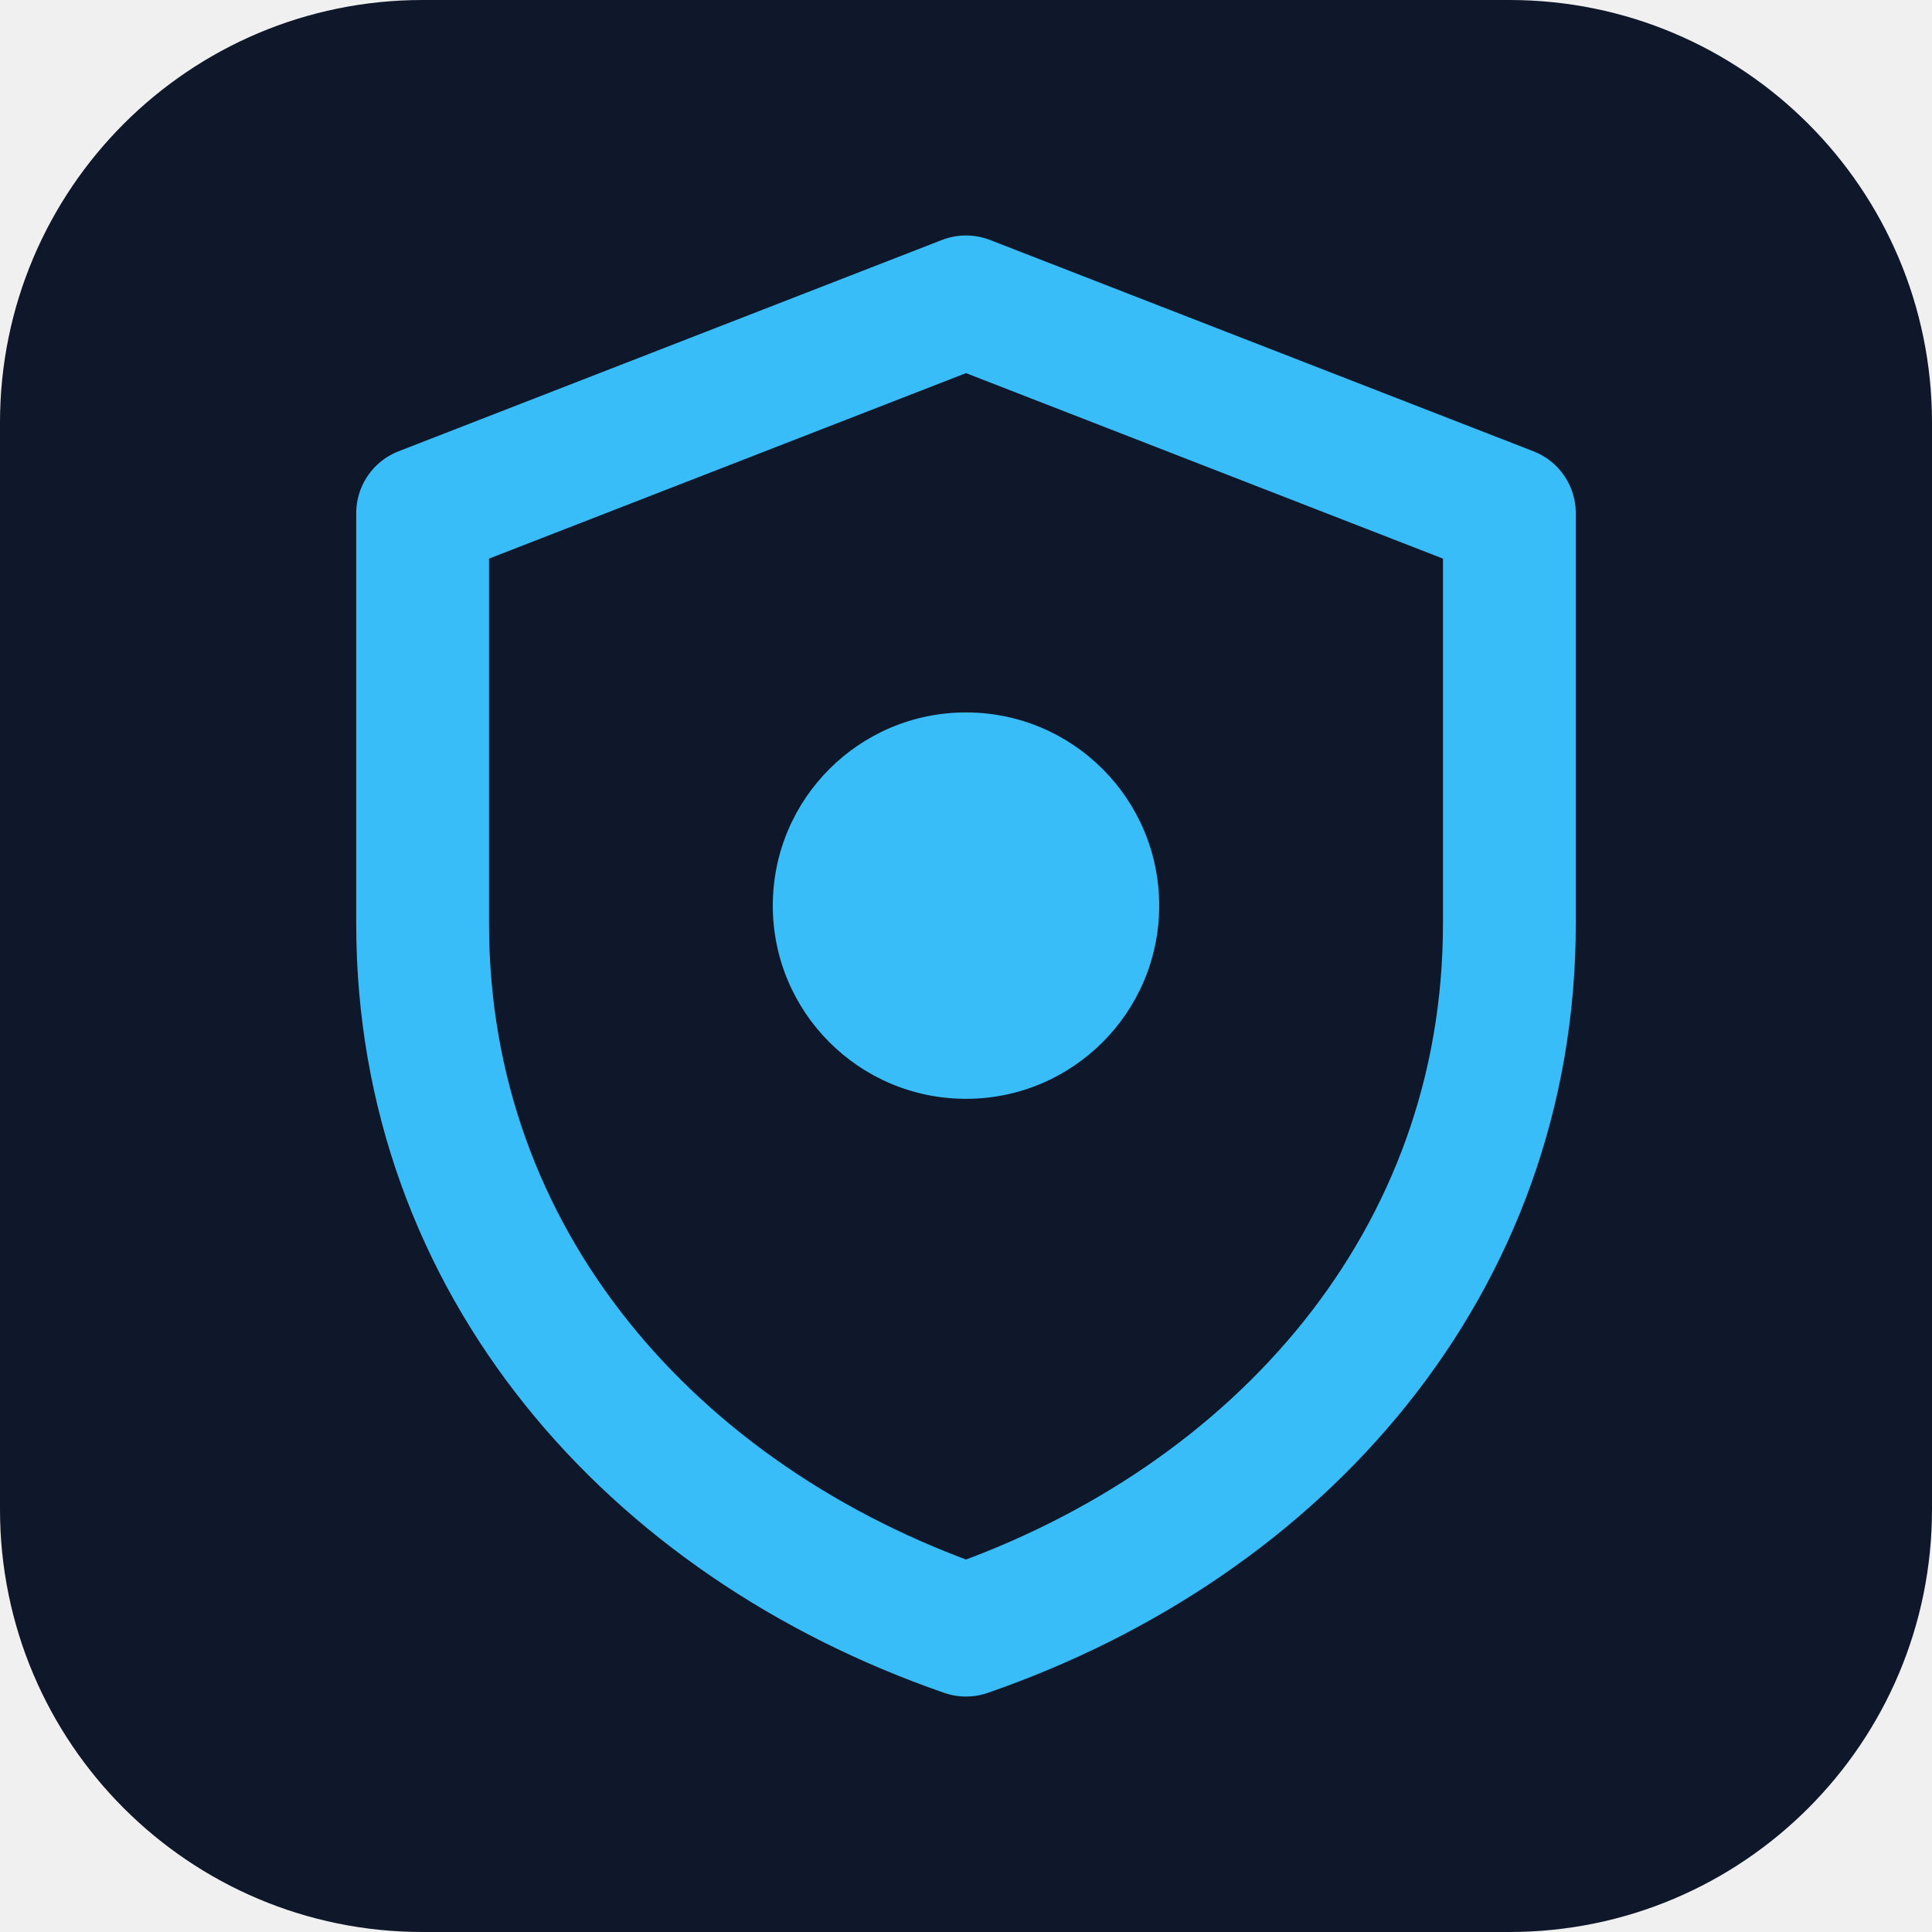
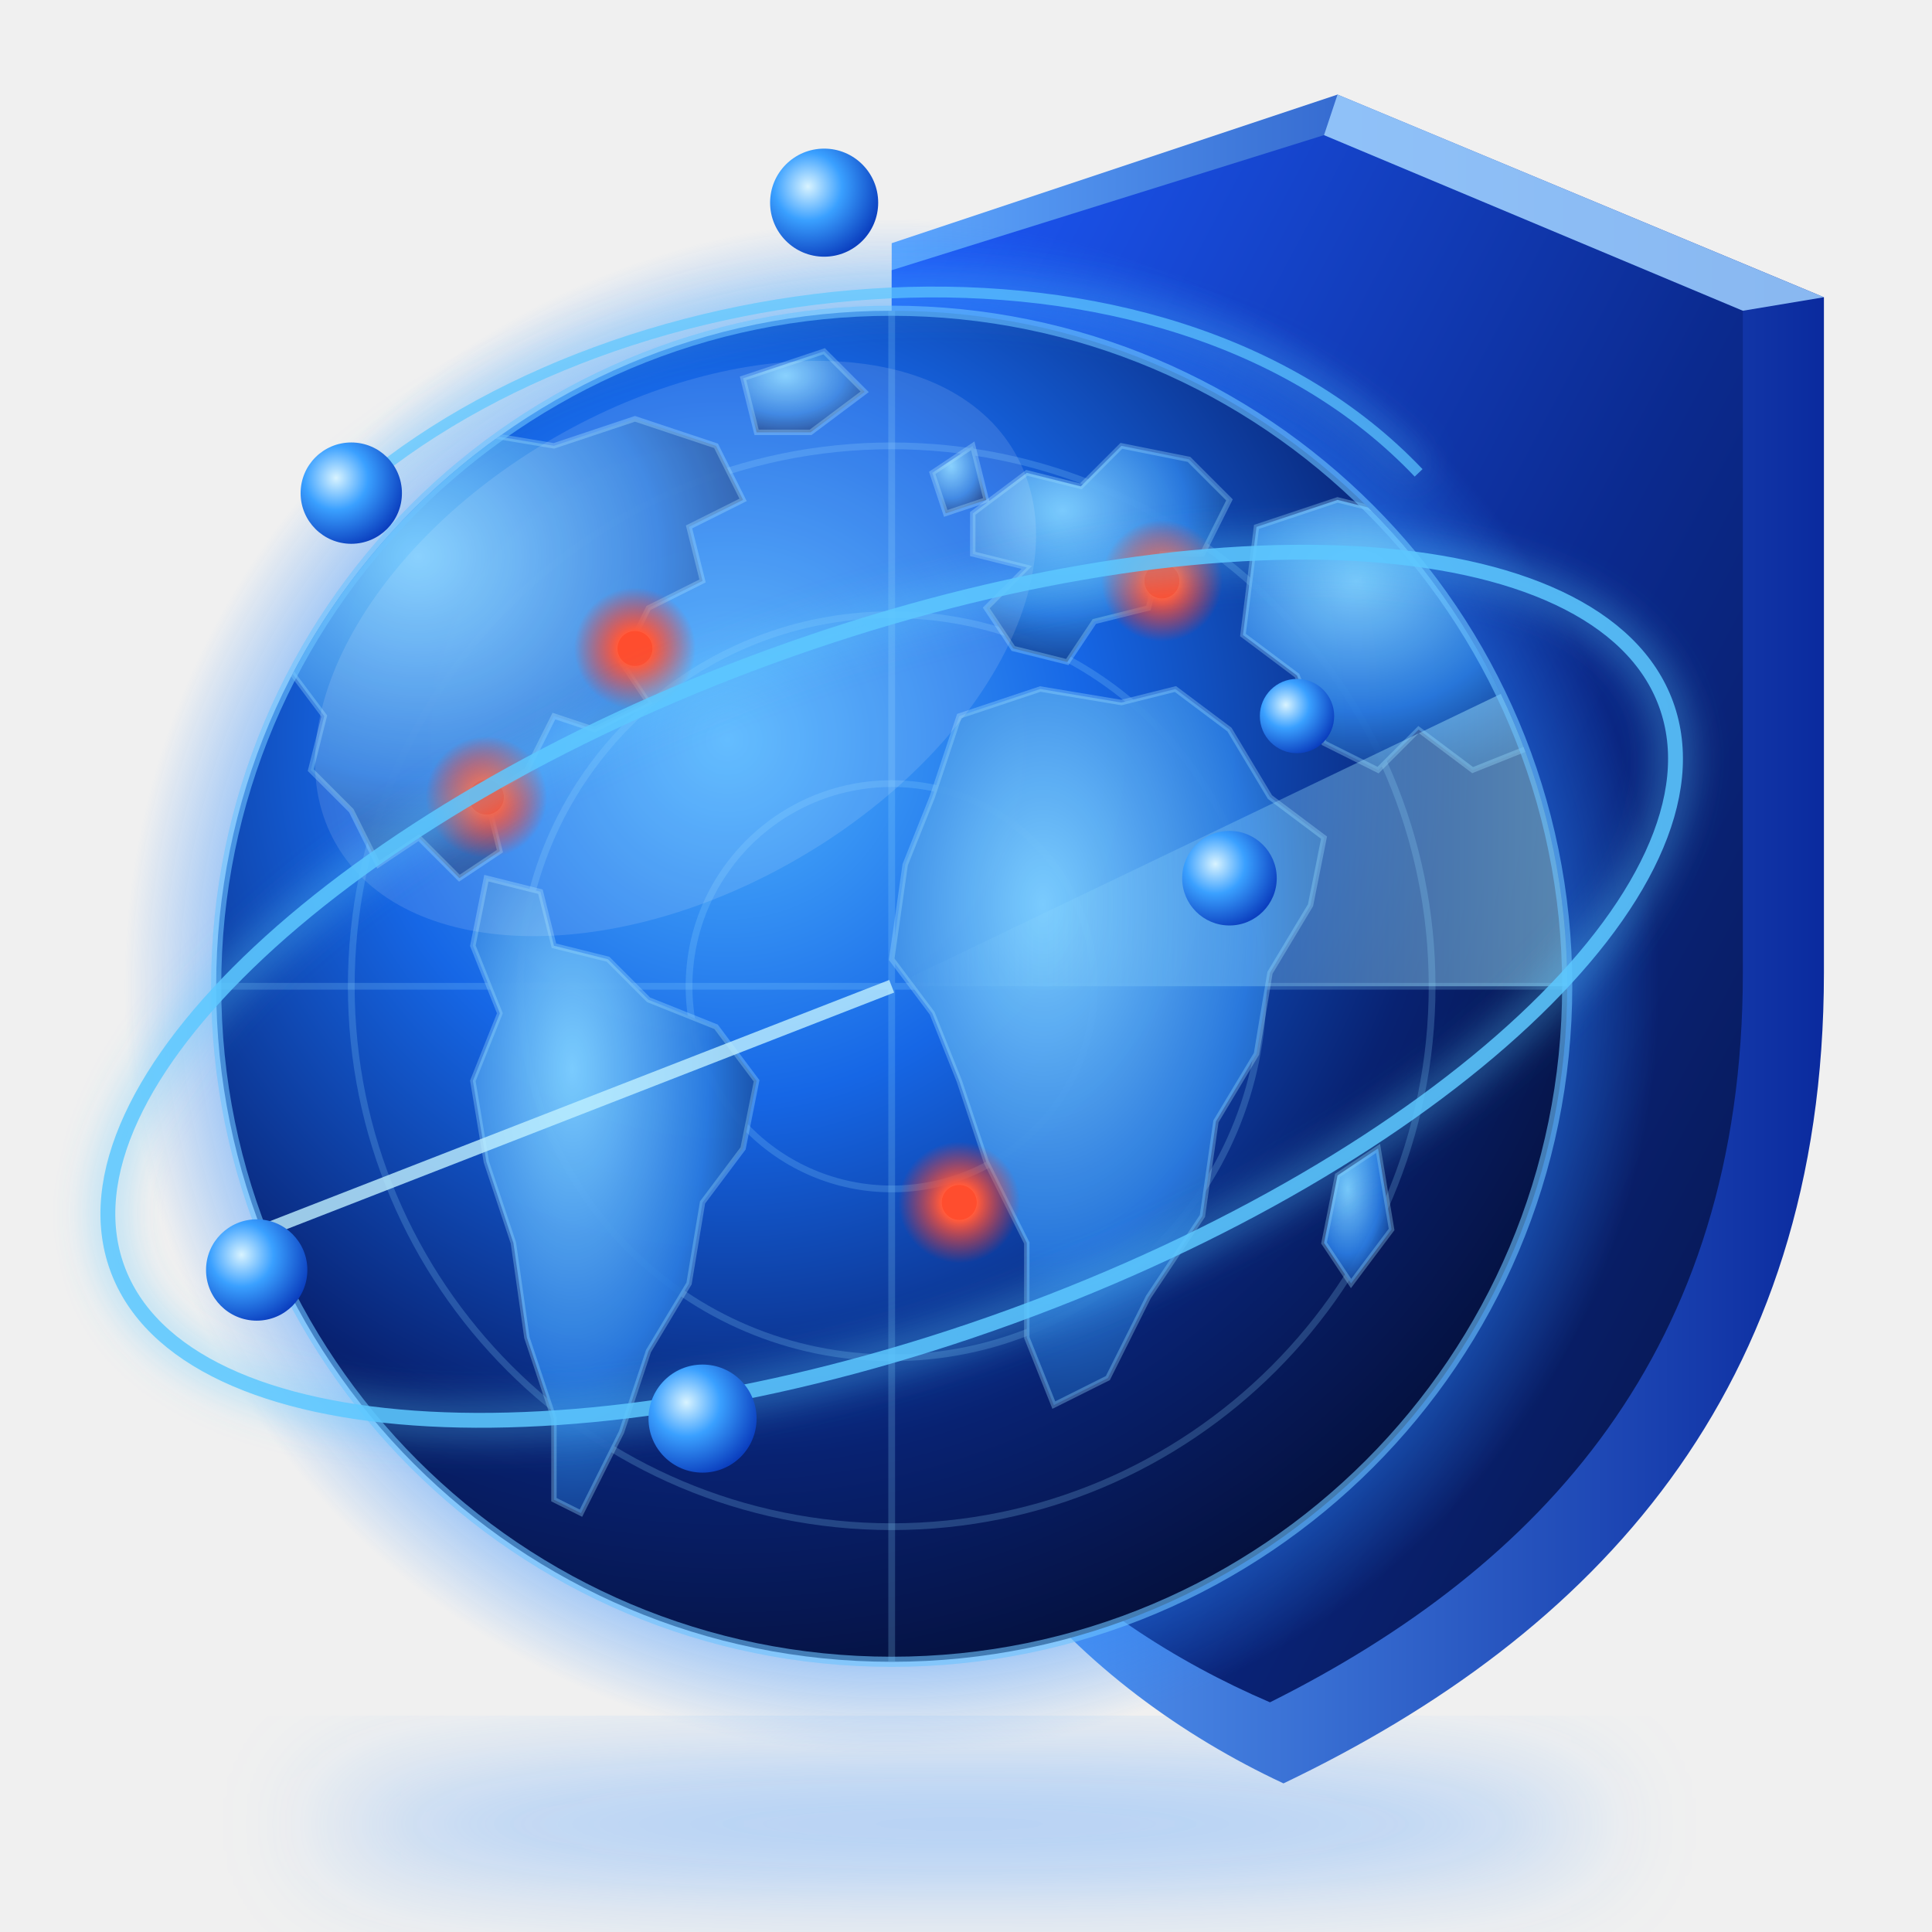
- <svg xmlns="http://www.w3.org/2000/svg" viewBox="0 0 32 32">
-   <rect width="32" height="32" rx="7" fill="#0f172a" />
-   <path d="M16 5l9 3.5v6.8c0 5.6-3.8 9.9-9 11.7-5.2-1.8-9-6.1-9-11.7V8.5L16 5z" fill="none" stroke="#38bdf8" stroke-width="2.2" stroke-linejoin="round" />
-   <circle cx="16" cy="15" r="3.2" fill="#38bdf8" />
+ <svg xmlns="http://www.w3.org/2000/svg" viewBox="18 22 286 286" role="img" aria-labelledby="t">
+   <defs>
+     <linearGradient id="shieldFace" x1="0" y1="0" x2="1" y2="1">
+       <stop offset="0" stop-color="#1e5bff" />
+       <stop offset="0.55" stop-color="#0b2a8f" />
+       <stop offset="1" stop-color="#06123f" />
+     </linearGradient>
+     <linearGradient id="shieldEdge" x1="0" y1="0" x2="1" y2="0">
+       <stop offset="0" stop-color="#5fa8ff" />
+       <stop offset="1" stop-color="#0a2a9e" />
+     </linearGradient>
+     <radialGradient id="globe" cx="0.38" cy="0.32" r="0.75">
+       <stop offset="0" stop-color="#4fb4ff" />
+       <stop offset="0.35" stop-color="#1667e6" />
+       <stop offset="0.7" stop-color="#082272" />
+       <stop offset="1" stop-color="#040d33" />
+     </radialGradient>
+     <radialGradient id="land" cx="0.35" cy="0.3" r="0.8">
+       <stop offset="0" stop-color="#7fd0ff" />
+       <stop offset="0.6" stop-color="#2a7be0" />
+       <stop offset="1" stop-color="#0b2f7a" />
+     </radialGradient>
+     <radialGradient id="halo" cx="0.5" cy="0.5" r="0.5">
+       <stop offset="0.7" stop-color="#2d8cff" stop-opacity="0" />
+       <stop offset="0.86" stop-color="#2d8cff" stop-opacity="0.45" />
+       <stop offset="1" stop-color="#2d8cff" stop-opacity="0" />
+     </radialGradient>
+     <linearGradient id="sweep" x1="0" y1="0" x2="1" y2="0">
+       <stop offset="0" stop-color="#9fe6ff" stop-opacity="0" />
+       <stop offset="1" stop-color="#9fe6ff" stop-opacity="0.55" />
+     </linearGradient>
+     <radialGradient id="node" cx="0.35" cy="0.35" r="0.7">
+       <stop offset="0" stop-color="#d8f3ff" />
+       <stop offset="0.45" stop-color="#3aa0ff" />
+       <stop offset="1" stop-color="#0b3fbf" />
+     </radialGradient>
+     <radialGradient id="alert" cx="0.5" cy="0.5" r="0.5">
+       <stop offset="0" stop-color="#fff1e0" />
+       <stop offset="0.3" stop-color="#ff5a3c" />
+       <stop offset="1" stop-color="#ff2a1a" stop-opacity="0" />
+     </radialGradient>
+     <linearGradient id="vault" x1="0" y1="0" x2="1" y2="1">
+       <stop offset="0" stop-color="#22d3ff" />
+       <stop offset="0.5" stop-color="#1a8cff" />
+       <stop offset="1" stop-color="#1446e8" />
+     </linearGradient>
+     <filter id="glow" x="-50%" y="-50%" width="200%" height="200%">
+       <feGaussianBlur stdDeviation="3" result="b" />
+       <feMerge>
+         <feMergeNode in="b" />
+         <feMergeNode in="SourceGraphic" />
+       </feMerge>
+     </filter>
+     <filter id="softShadow" x="-30%" y="-30%" width="160%" height="160%">
+       <feGaussianBlur stdDeviation="8" />
+     </filter>
+     <clipPath id="globeClip">
+       <circle cx="150" cy="168" r="100" />
+     </clipPath>
+   </defs>
+   <ellipse cx="160" cy="292" rx="95" ry="10" fill="#2d8cff" opacity="0.35" filter="url(#softShadow)" />
+   <g>
+     <path d="M150 58 L216 36 L288 66 L288 166 C288 228 254 264 208 286 C178 272 150 244 150 204 Z" fill="url(#shieldEdge)" />
+     <path d="M150 62 L214 42 L276 68 L276 166 C276 222 246 254 206 274 C178 262 150 238 150 204 Z" fill="url(#shieldFace)" />
+     <path d="M214 42 L216 36 L288 66 L276 68 Z" fill="#9fd0ff" opacity="0.85" />
+   </g>
+   <circle cx="150" cy="168" r="114" fill="url(#halo)" />
+   <circle cx="150" cy="168" r="100" fill="url(#globe)" />
+   <g clip-path="url(#globeClip)">
+     <g fill="none" stroke="#8fd8ff" stroke-opacity="0.22" stroke-width="1">
+       <circle cx="150" cy="168" r="30" />
+       <circle cx="150" cy="168" r="55" />
+       <circle cx="150" cy="168" r="80" />
+       <path d="M150 68 V268 M50 168 H250" />
+     </g>
+     <g fill="url(#land)" opacity="0.95" stroke="#9fe0ff" stroke-opacity="0.35" stroke-width="0.8">
+       <path d="M58 104 L66 96 L80 92 L88 86 L100 88 L112 84 L124 88 L128 96 L120 100 L122 108 L114 112 L110 120 L114 126 L106 130 L100 128 L96 136 L90 140 L92 148 L86 152 L80 146 L74 150 L70 142 L64 136 L66 128 L60 120 L54 114 Z" />
+       <path d="M128 78 L140 74 L146 80 L138 86 L130 86 Z" />
+       <path d="M90 152 L98 154 L100 162 L108 164 L114 170 L124 174 L130 182 L128 192 L122 200 L120 212 L114 222 L110 234 L104 246 L100 244 L100 232 L96 220 L94 206 L90 194 L88 182 L92 172 L88 162 Z" />
+       <path d="M162 98 L170 92 L178 94 L184 88 L194 90 L200 96 L196 104 L190 104 L188 112 L180 114 L176 120 L168 118 L164 112 L170 106 L162 104 Z" />
+       <path d="M156 92 L162 88 L164 96 L158 98 Z" />
+       <path d="M160 128 L172 124 L184 126 L192 124 L200 130 L206 140 L214 146 L212 156 L206 166 L204 178 L198 188 L196 202 L188 214 L182 226 L174 230 L170 220 L170 206 L164 194 L160 182 L156 172 L150 164 L152 150 L156 140 Z" />
+       <path d="M216 196 L222 192 L224 204 L218 212 L214 206 Z" />
+       <path d="M204 100 L216 96 L232 100 L244 108 L250 120 L246 132 L236 136 L228 130 L222 136 L214 132 L210 122 L202 116 Z" />
+     </g>
+     <path d="M150 168 L250 120 A100 100 0 0 1 250 168 Z" fill="url(#sweep)" />
+     <path d="M150 168 L55 205" stroke="#bff0ff" stroke-width="2" stroke-opacity="0.8" />
+     <ellipse cx="118" cy="118" rx="58" ry="36" fill="#ffffff" opacity="0.12" transform="rotate(-30 118 118)" />
+   </g>
+   <circle cx="150" cy="168" r="100" fill="none" stroke="#6cc3ff" stroke-opacity="0.6" stroke-width="1.5" />
+   <g>
+     <circle cx="90" cy="140" r="9" fill="url(#alert)" />
+     <circle cx="90" cy="140" r="2.6" fill="#ff4d2e" />
+     <circle cx="112" cy="118" r="9" fill="url(#alert)" />
+     <circle cx="112" cy="118" r="2.6" fill="#ff4d2e" />
+     <circle cx="190" cy="108" r="9" fill="url(#alert)" />
+     <circle cx="190" cy="108" r="2.6" fill="#ff4d2e" />
+     <circle cx="160" cy="200" r="9" fill="url(#alert)" />
+     <circle cx="160" cy="200" r="2.6" fill="#ff4d2e" />
+   </g>
+   <g filter="url(#glow)">
+     <ellipse cx="150" cy="168" rx="122" ry="52" fill="none" stroke="#5cc8ff" stroke-width="2.2" stroke-opacity="0.85" transform="rotate(-20 150 168)" />
+     <path d="M70 95 C110 60 190 52 228 92" fill="none" stroke="#5cc8ff" stroke-width="1.6" stroke-opacity="0.7" />
+   </g>
+   <g>
+     <circle cx="140" cy="52" r="8" fill="url(#node)" />
+     <circle cx="70" cy="95" r="7.5" fill="url(#node)" />
+     <circle cx="56" cy="210" r="7.5" fill="url(#node)" />
+     <circle cx="122" cy="232" r="8" fill="url(#node)" />
+     <circle cx="200" cy="152" r="7" fill="url(#node)" />
+     <circle cx="210" cy="128" r="5.5" fill="url(#node)" />
+   </g>
</svg>
